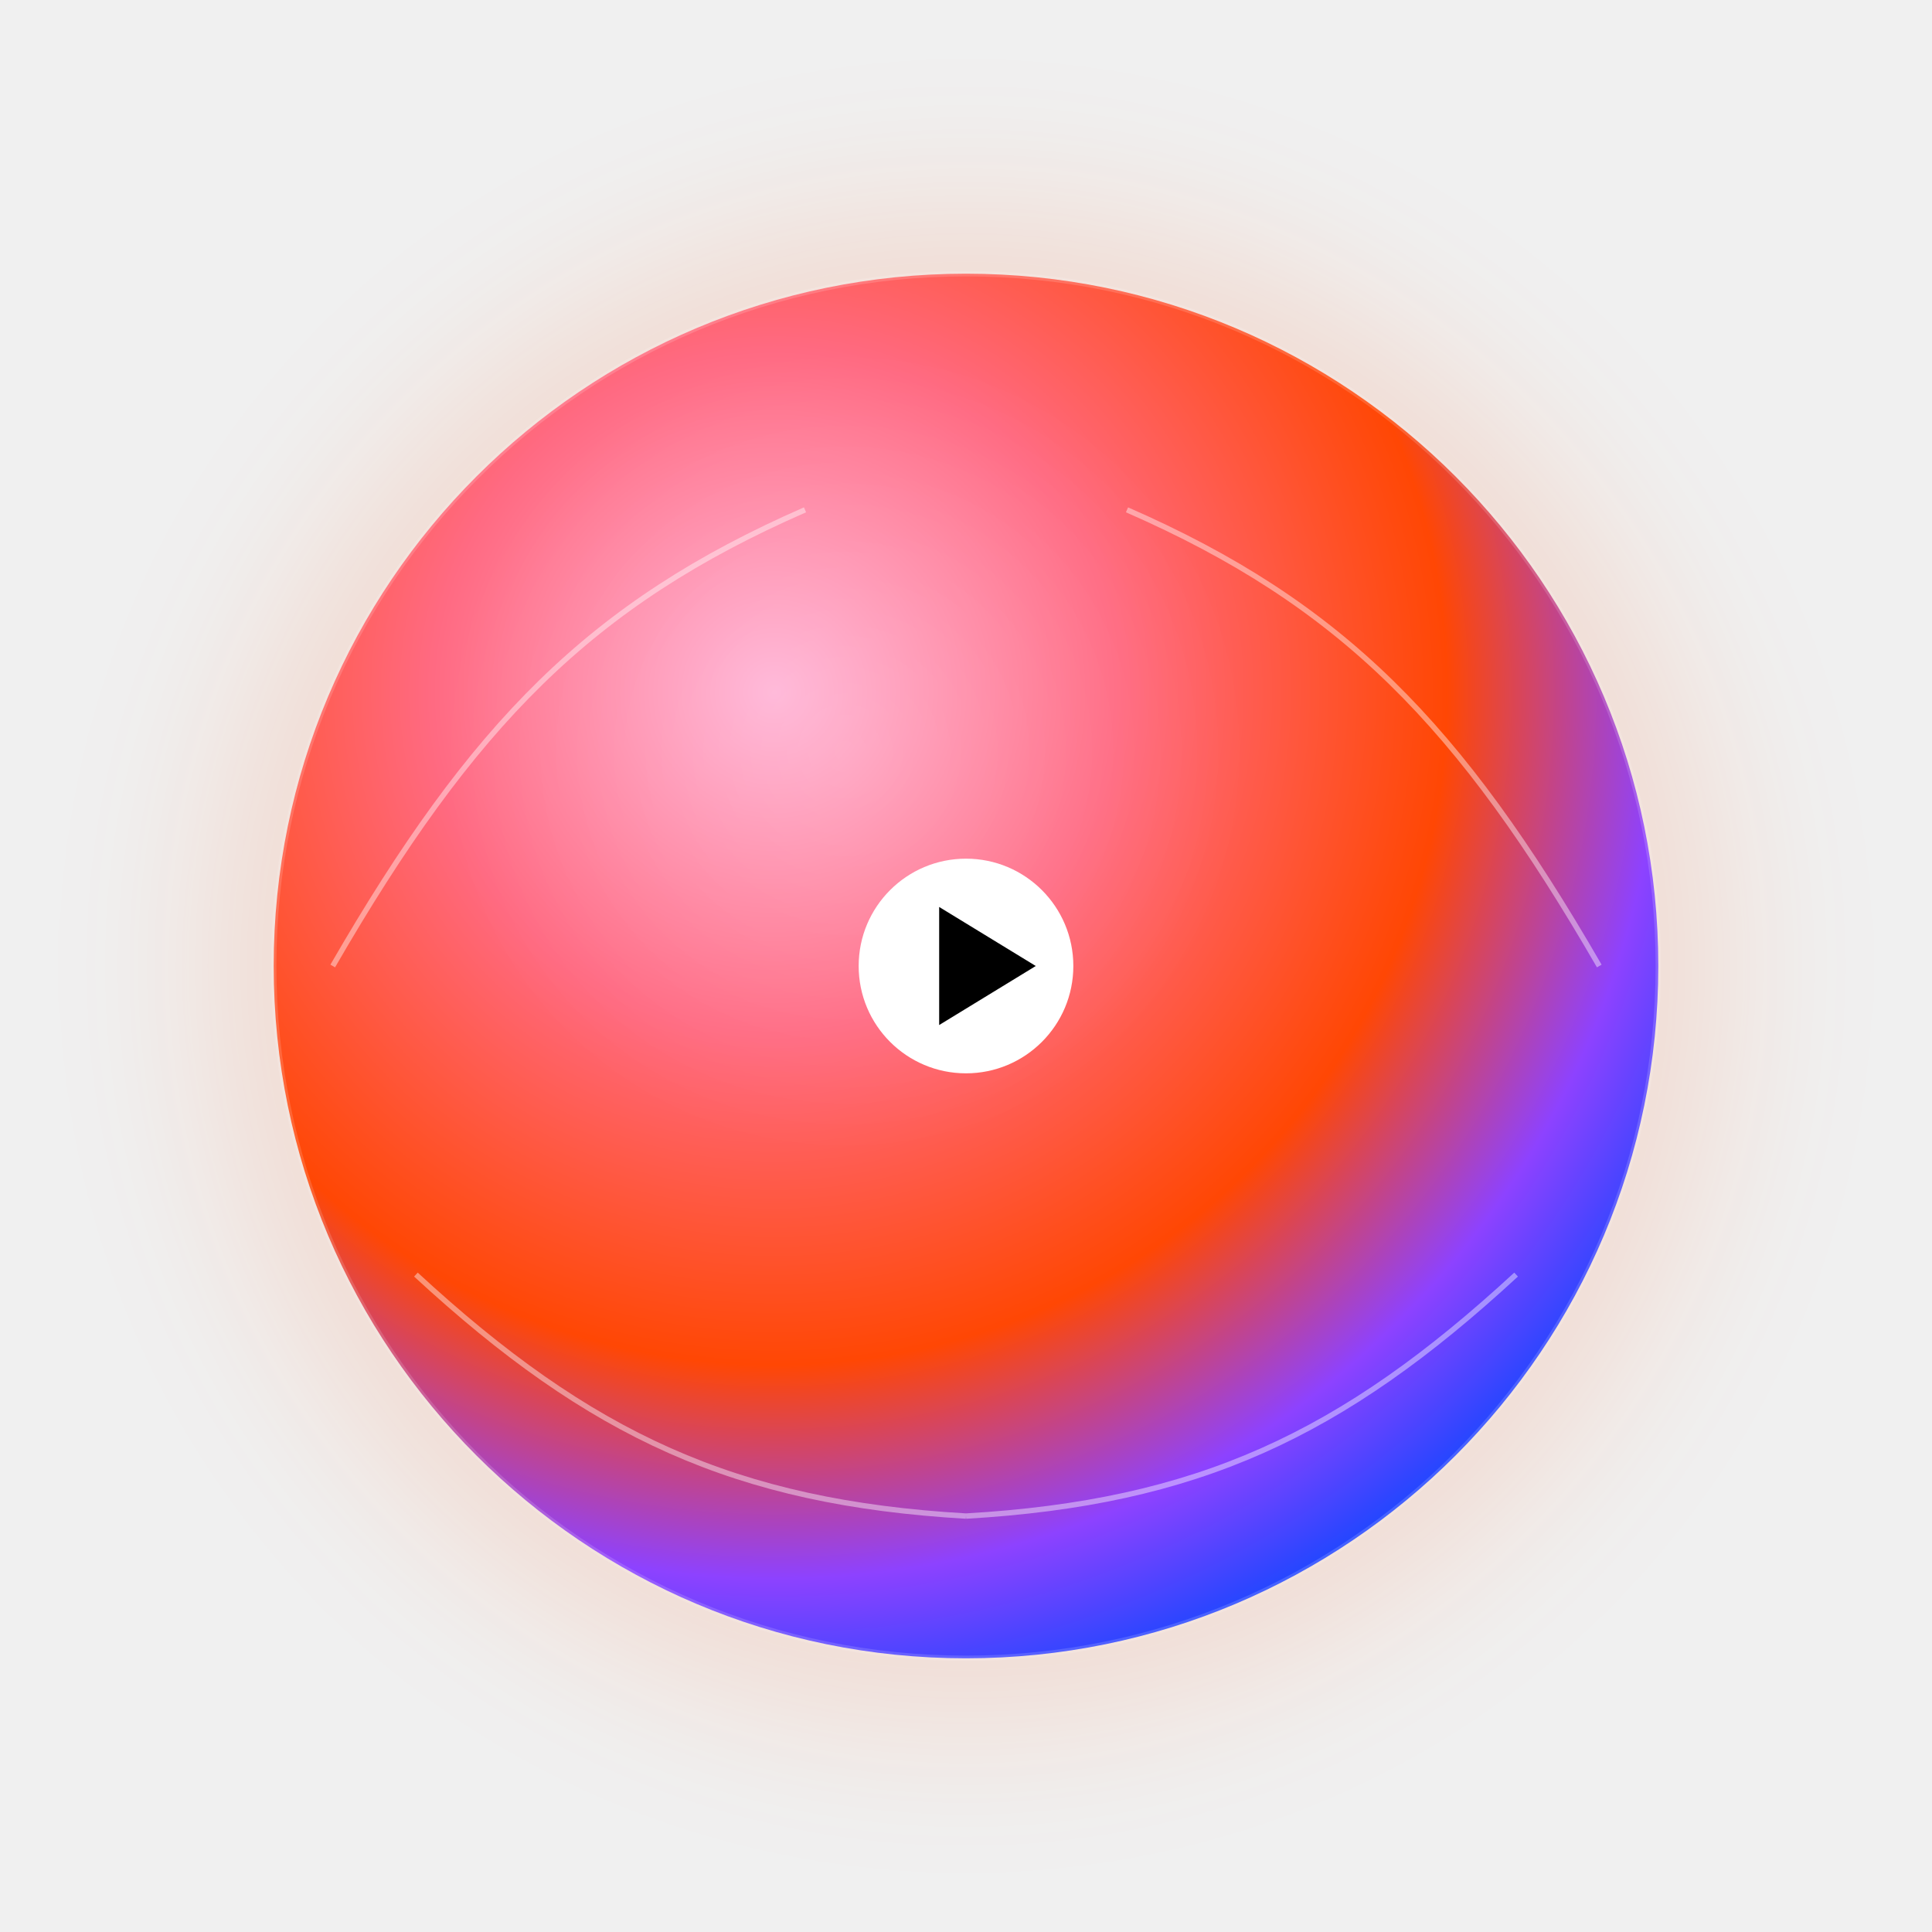
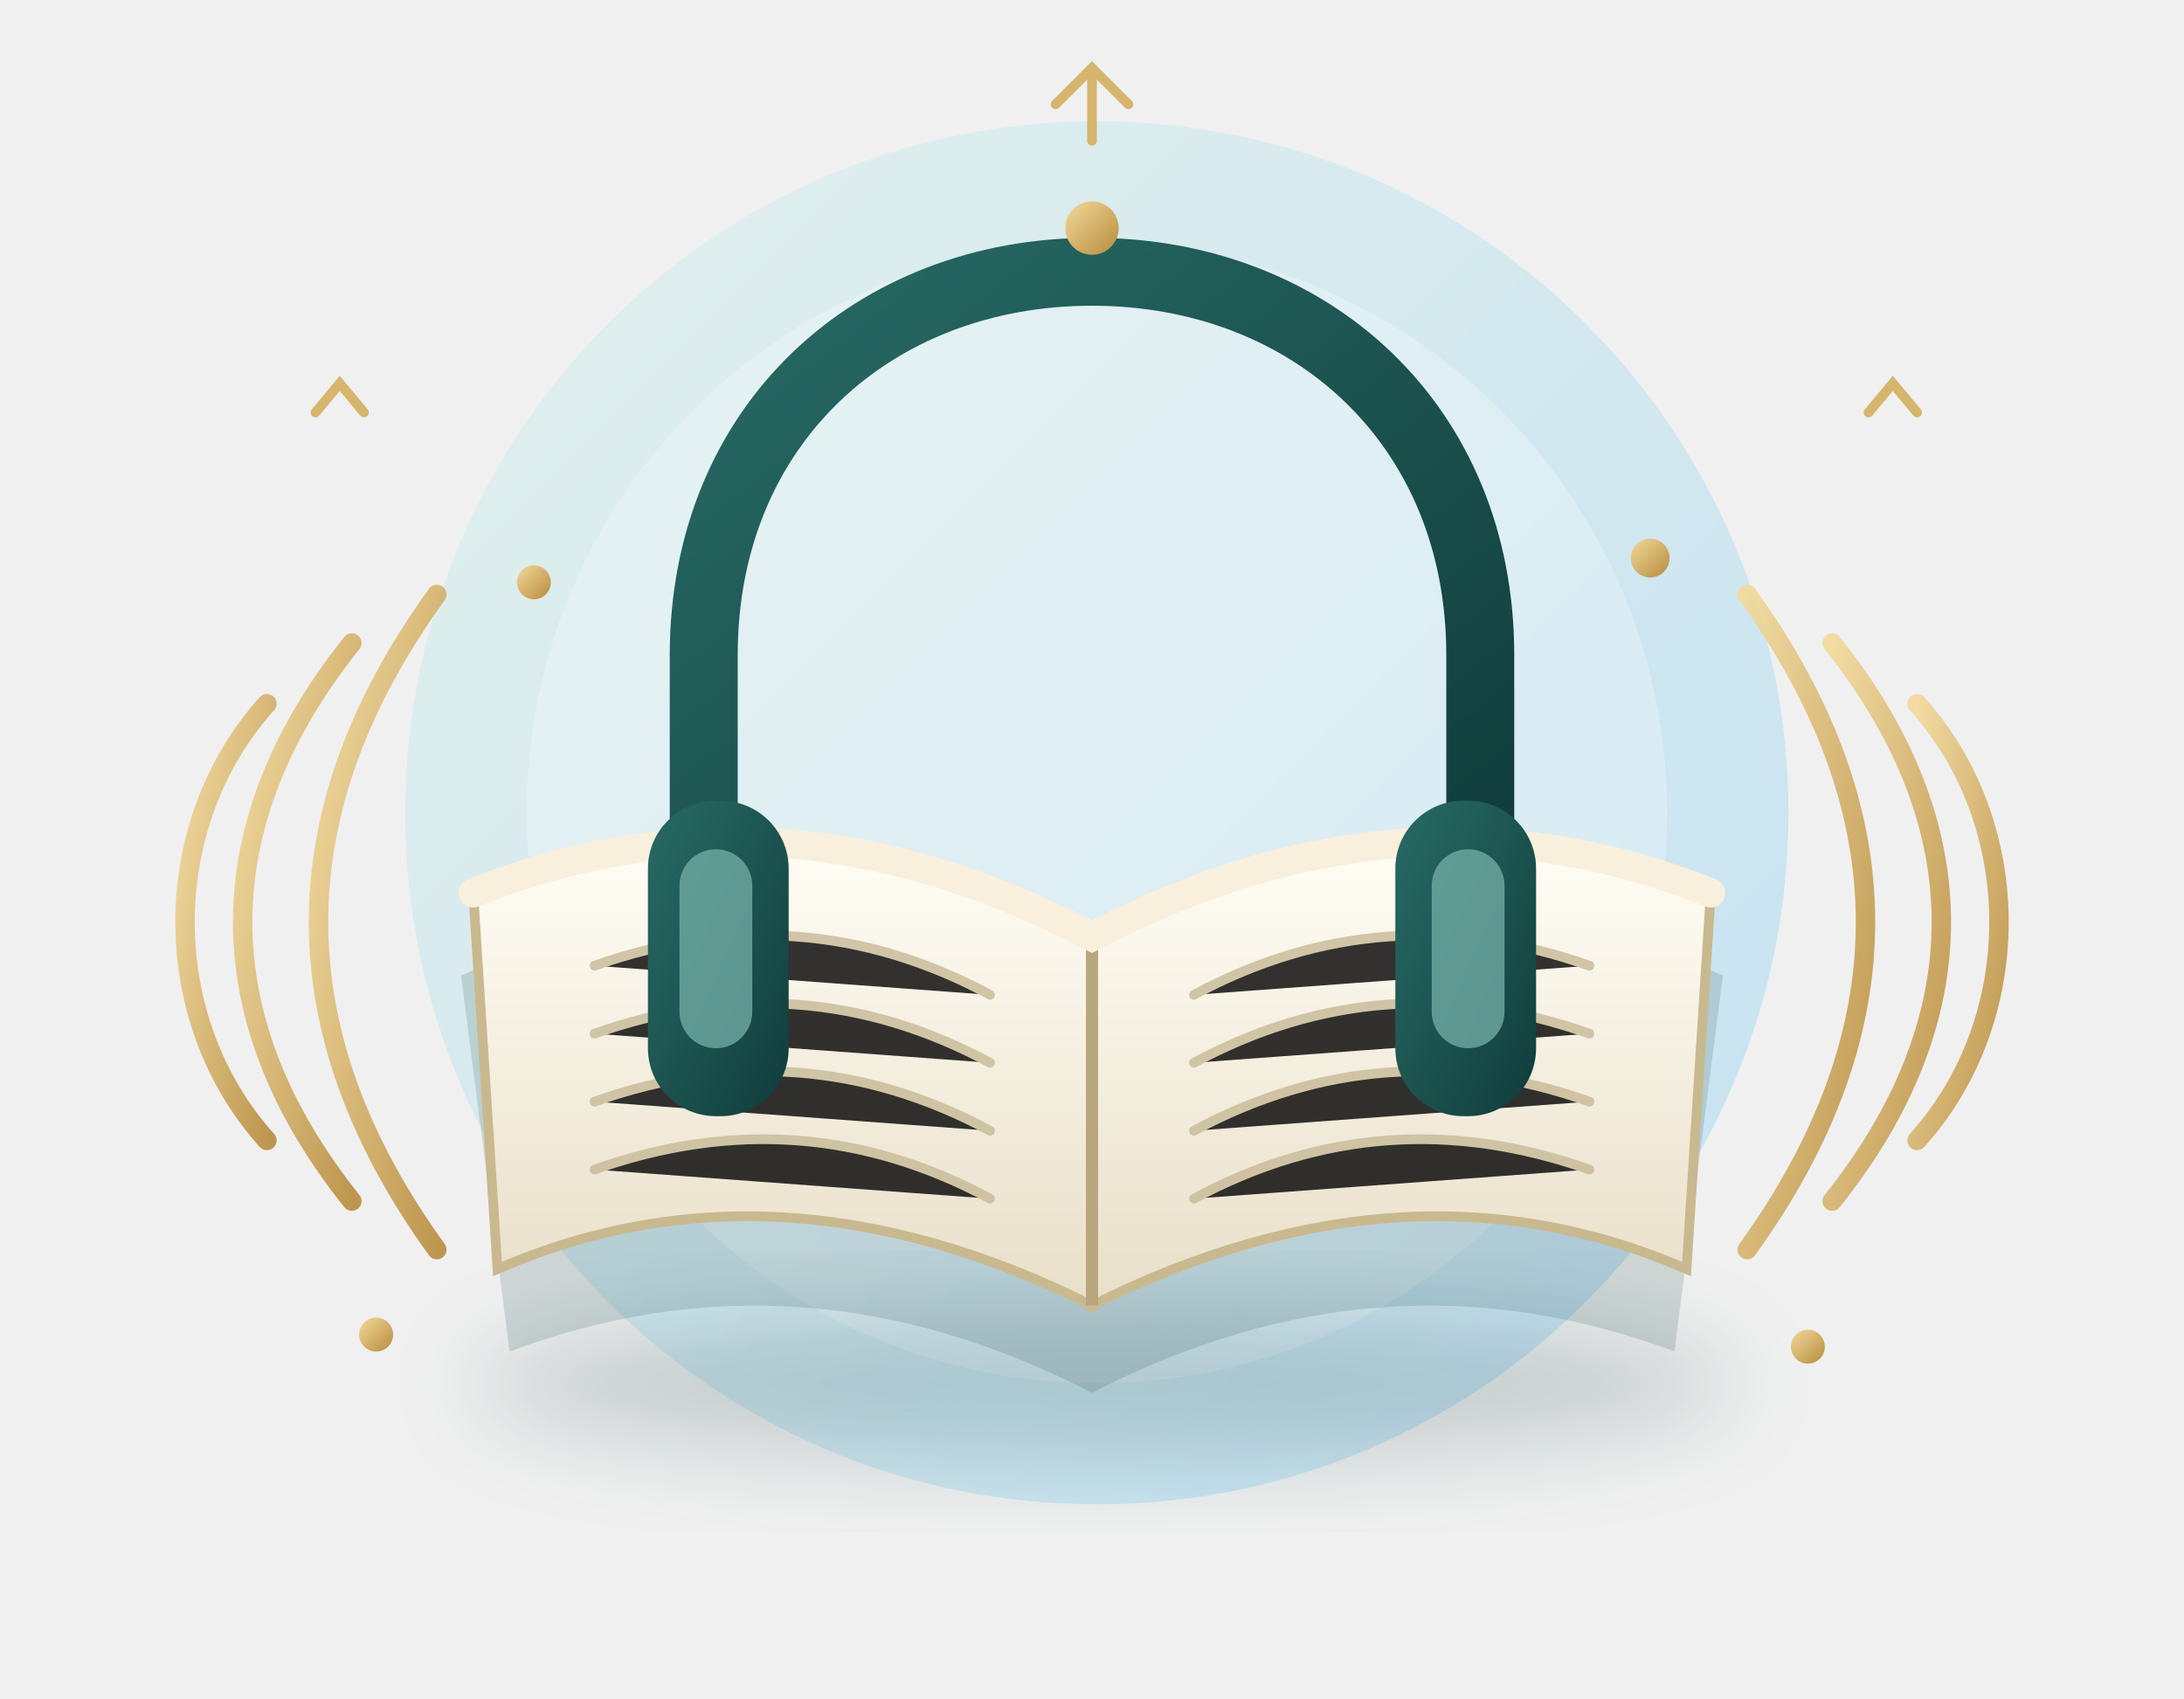
- <svg xmlns="http://www.w3.org/2000/svg" width="720" height="720" viewBox="0 0 720 720" fill="none">
+ <svg xmlns="http://www.w3.org/2000/svg" viewBox="0 0 900 700" role="img" aria-labelledby="title desc">
  <defs>
-     <radialGradient id="g" cx="36%" cy="30%" r="78%">
-       <stop offset="0" stop-color="#FFB2D5" />
-       <stop offset=".32" stop-color="#FF6A82" />
-       <stop offset=".63" stop-color="#FF4704" />
-       <stop offset=".83" stop-color="#8D42FF" />
-       <stop offset="1" stop-color="#0447FF" />
-     </radialGradient>
-     <radialGradient id="glow" cx="50%" cy="50%" r="50%">
-       <stop offset="0" stop-color="#fff" stop-opacity=".30" />
-       <stop offset="1" stop-color="#fff" stop-opacity="0" />
-     </radialGradient>
-     <filter id="blur">
-       <feGaussianBlur stdDeviation="28" />
+     <linearGradient id="bg" x1="0" y1="0" x2="1" y2="1">
+       <stop stop-color="#dff0ed" />
+       <stop offset="1" stop-color="#b9ddf2" />
+     </linearGradient>
+     <linearGradient id="gold" x1="0" y1="0" x2="1" y2="1">
+       <stop stop-color="#f2d99a" />
+       <stop offset="1" stop-color="#b88c3d" />
+     </linearGradient>
+     <linearGradient id="teal" x1="0" y1="0" x2="1" y2="1">
+       <stop stop-color="#286b66" />
+       <stop offset="1" stop-color="#103c3a" />
+     </linearGradient>
+     <linearGradient id="paper" x1="0" y1="0" x2="0" y2="1">
+       <stop stop-color="#fffdf5" />
+       <stop offset="1" stop-color="#e9dfc9" />
+     </linearGradient>
+     <filter id="shadow" x="-30%" y="-30%" width="160%" height="170%">
+       <feGaussianBlur stdDeviation="18" />
    </filter>
  </defs>
-   <circle cx="360" cy="360" r="285" fill="#FF4704" opacity=".12" filter="url(#blur)" />
-   <circle cx="360" cy="360" r="258" fill="url(#g)" />
-   <circle cx="315" cy="280" r="150" fill="url(#glow)" opacity=".45" />
-   <circle cx="360" cy="360" r="258" stroke="#fff" stroke-opacity=".15" stroke-width="2" />
-   <circle cx="360" cy="360" r="40" fill="#fff" />
-   <path d="M350 338L386 360L350 382V338Z" fill="#000" />
-   <g opacity=".42" stroke="#fff" stroke-width="2">
-     <path d="M124 360C176 270 220 225 300 190" />
-     <path d="M596 360C544 270 500 225 420 190" />
-     <path d="M155 475C220 535 274 560 360 565" />
-     <path d="M565 475C500 535 446 560 360 565" />
+   <circle cx="452" cy="335" r="285" fill="url(#bg)" opacity=".8" />
+   <circle cx="452" cy="335" r="235" fill="#fff" opacity=".24" />
+   <ellipse cx="455" cy="570" rx="260" ry="34" fill="#103c3a" opacity=".18" filter="url(#shadow)" />
+   <g fill="none" stroke="url(#gold)" stroke-width="8" stroke-linecap="round" opacity=".9">
+     <path d="M110 290 C65 340 65 420 110 470" />
+     <path d="M145 265 C85 340 85 420 145 495" />
+     <path d="M180 245 C115 335 115 425 180 515" />
+     <path d="M790 290 C835 340 835 420 790 470" />
+     <path d="M755 265 C815 340 815 420 755 495" />
+     <path d="M720 245 C785 335 785 425 720 515" />
+   </g>
+   <g transform="translate(0 8)">
+     <path d="M190 380 Q320 325 450 392 Q580 325 710 380 L690 535 Q570 490 450 552 Q330 490 210 535Z" fill="#103c3a" opacity=".15" transform="translate(0 14)" />
+     <path d="M195 360 Q320 310 450 378 L450 530 Q320 465 205 515Z" fill="url(#paper)" stroke="#c9b98f" stroke-width="4" />
+     <path d="M705 360 Q580 310 450 378 L450 530 Q580 465 695 515Z" fill="url(#paper)" stroke="#c9b98f" stroke-width="4" />
+     <path d="M450 378 L450 530" stroke="#b8a77d" stroke-width="5" />
+     <g stroke="#c6b995" stroke-width="4" stroke-linecap="round" opacity=".8">
+       <path d="M245 390 Q330 360 408 402" />
+       <path d="M245 418 Q330 388 408 430" />
+       <path d="M245 446 Q330 416 408 458" />
+       <path d="M245 474 Q330 444 408 486" />
+       <path d="M655 390 Q570 360 492 402" />
+       <path d="M655 418 Q570 388 492 430" />
+       <path d="M655 446 Q570 416 492 458" />
+       <path d="M655 474 Q570 444 492 486" />
+     </g>
+     <path d="M195 360 Q320 310 450 378 Q580 310 705 360" fill="none" stroke="#f8f0dc" stroke-width="12" stroke-linecap="round" />
+   </g>
+   <g fill="none" stroke="url(#teal)" stroke-width="28" stroke-linecap="round">
+     <path d="M290 365 V270 C290 175 360 112 450 112 C540 112 610 175 610 270 V365" />
+   </g>
+   <g>
+     <rect x="267" y="330" width="58" height="130" rx="28" fill="url(#teal)" />
+     <rect x="575" y="330" width="58" height="130" rx="28" fill="url(#teal)" />
+     <rect x="280" y="350" width="30" height="82" rx="15" fill="#6faaa2" opacity=".8" />
+     <rect x="590" y="350" width="30" height="82" rx="15" fill="#6faaa2" opacity=".8" />
+   </g>
+   <g fill="url(#gold)">
+     <circle cx="450" cy="94" r="11" />
+     <circle cx="220" cy="240" r="7" />
+     <circle cx="680" cy="230" r="8" />
+     <circle cx="155" cy="550" r="7" />
+     <circle cx="745" cy="555" r="7" />
+   </g>
+   <g fill="none" stroke="#d6b56d" stroke-width="4" stroke-linecap="round">
+     <path d="M450 58 V28 M435 43 L450 28 L465 43" />
+     <path d="M130 170 l10 -12 l10 12 M770 170 l10 -12 l10 12" />
  </g>
</svg>
